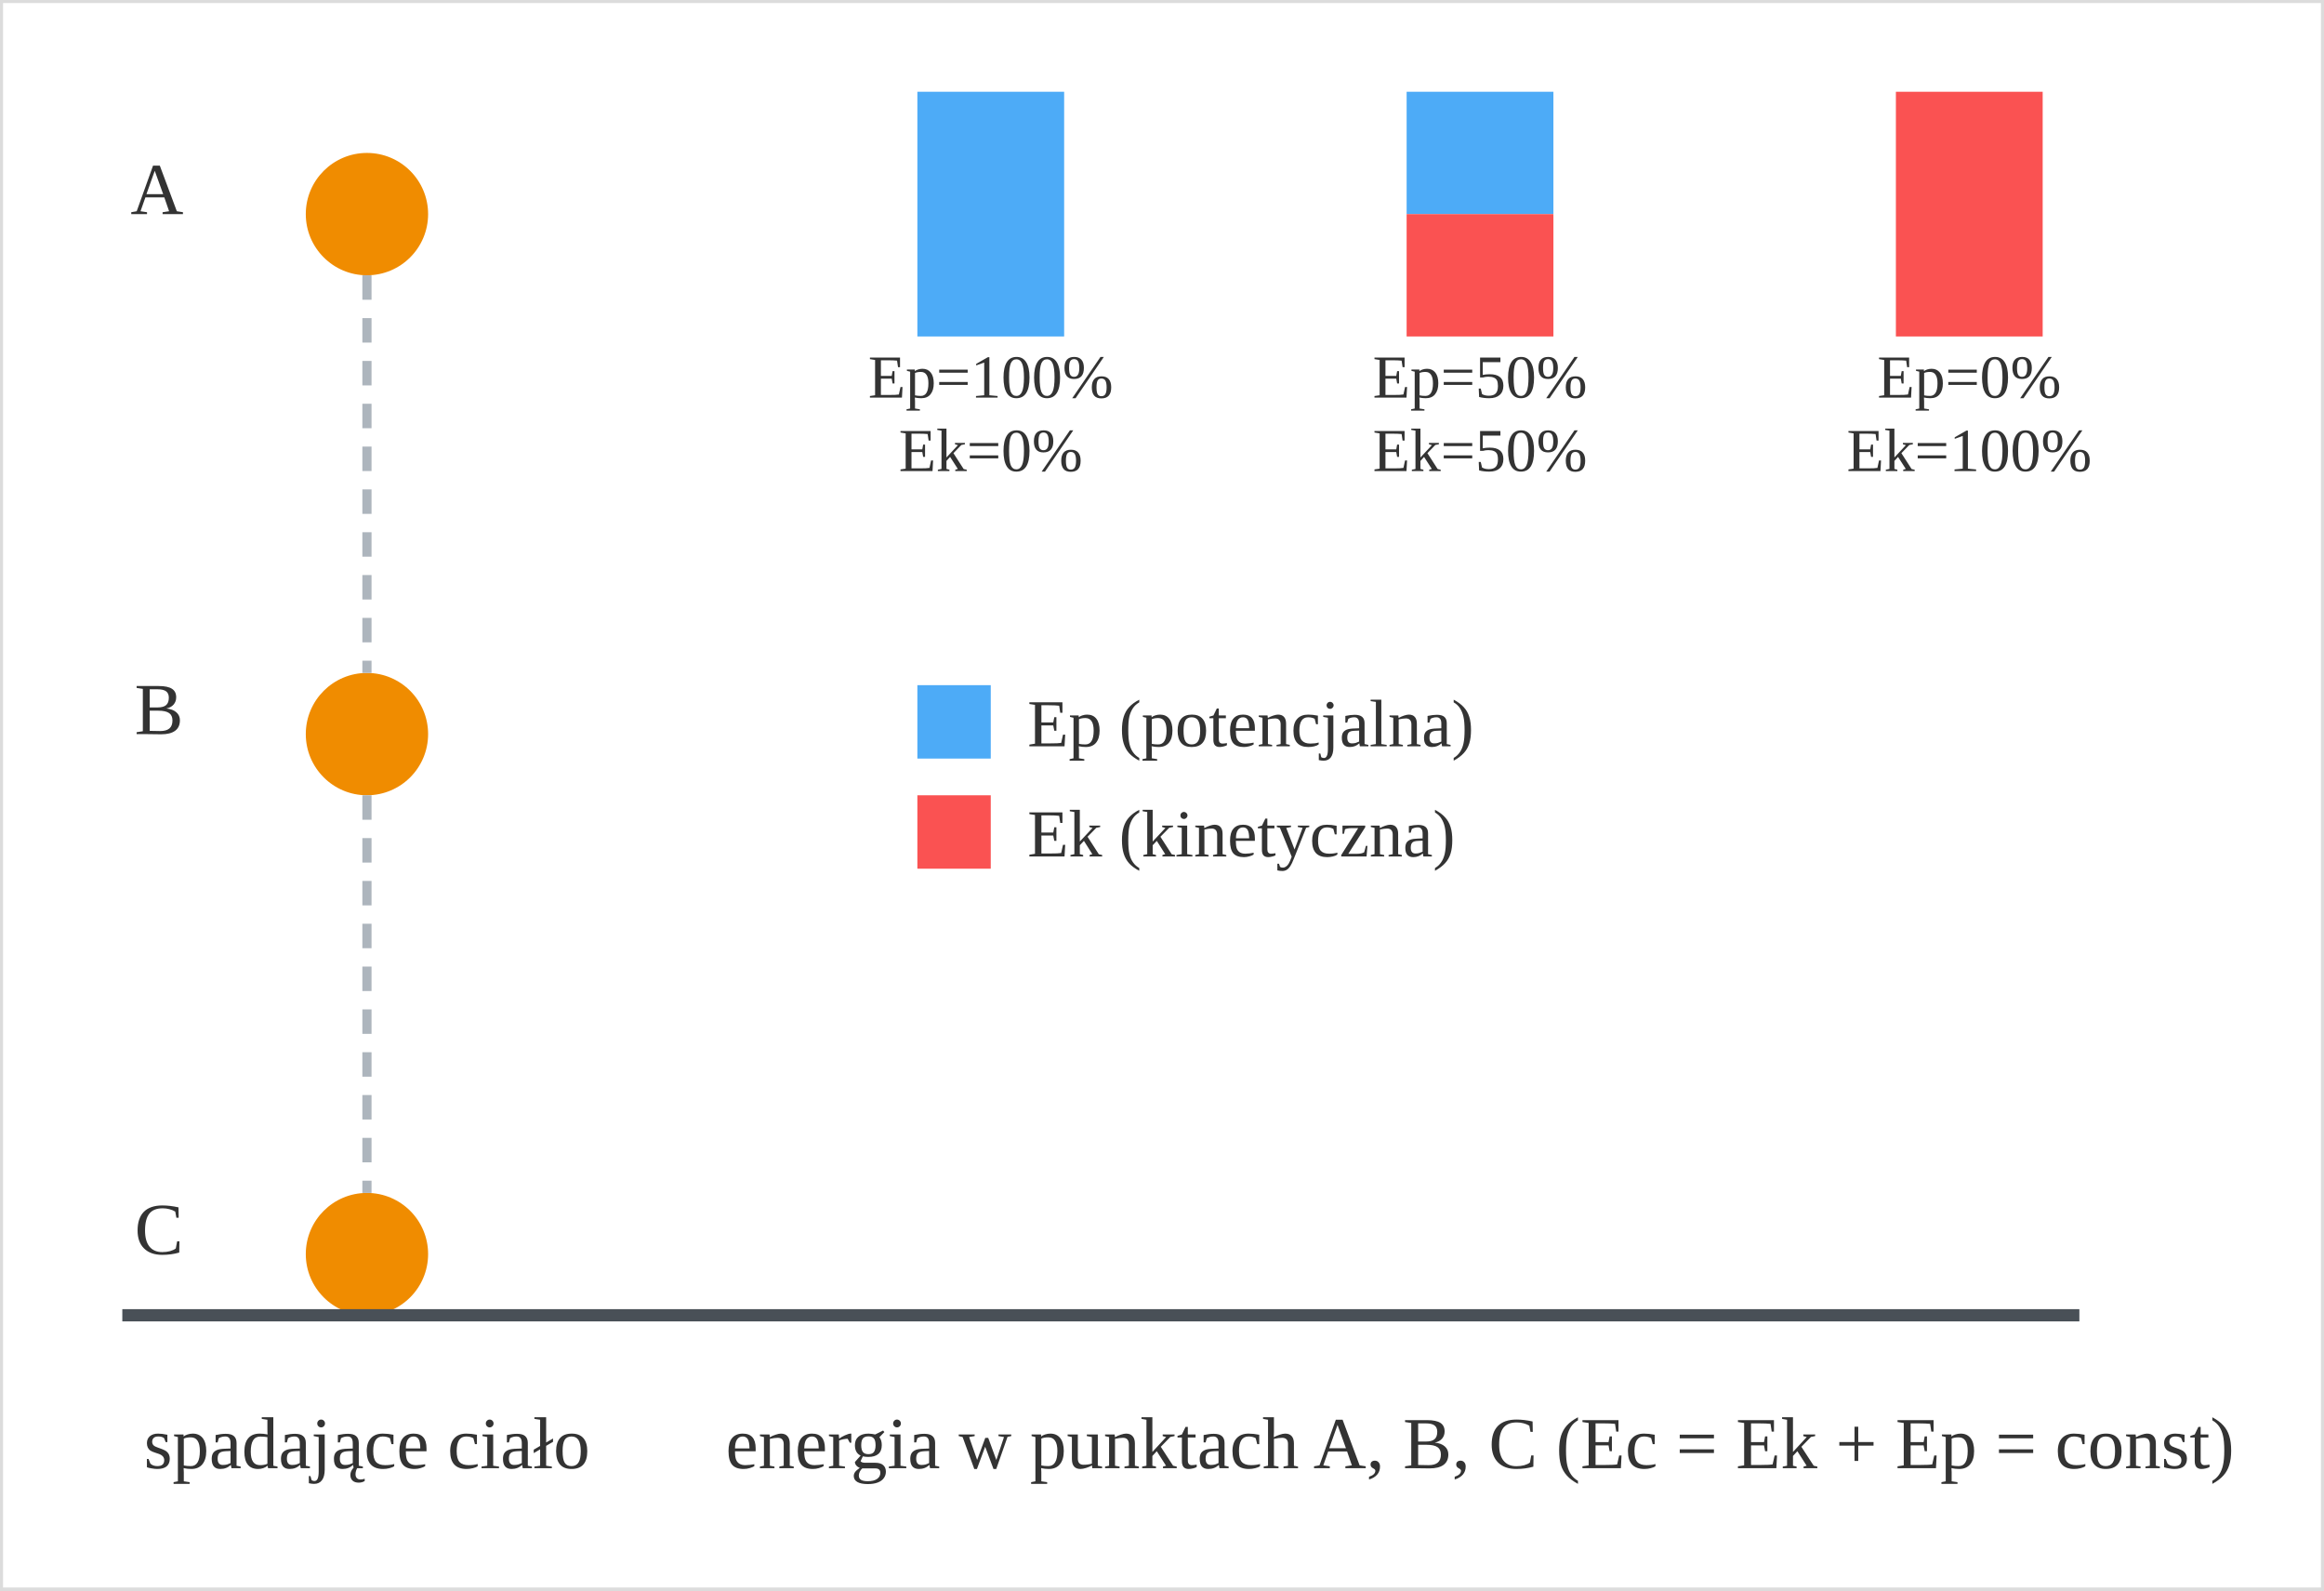
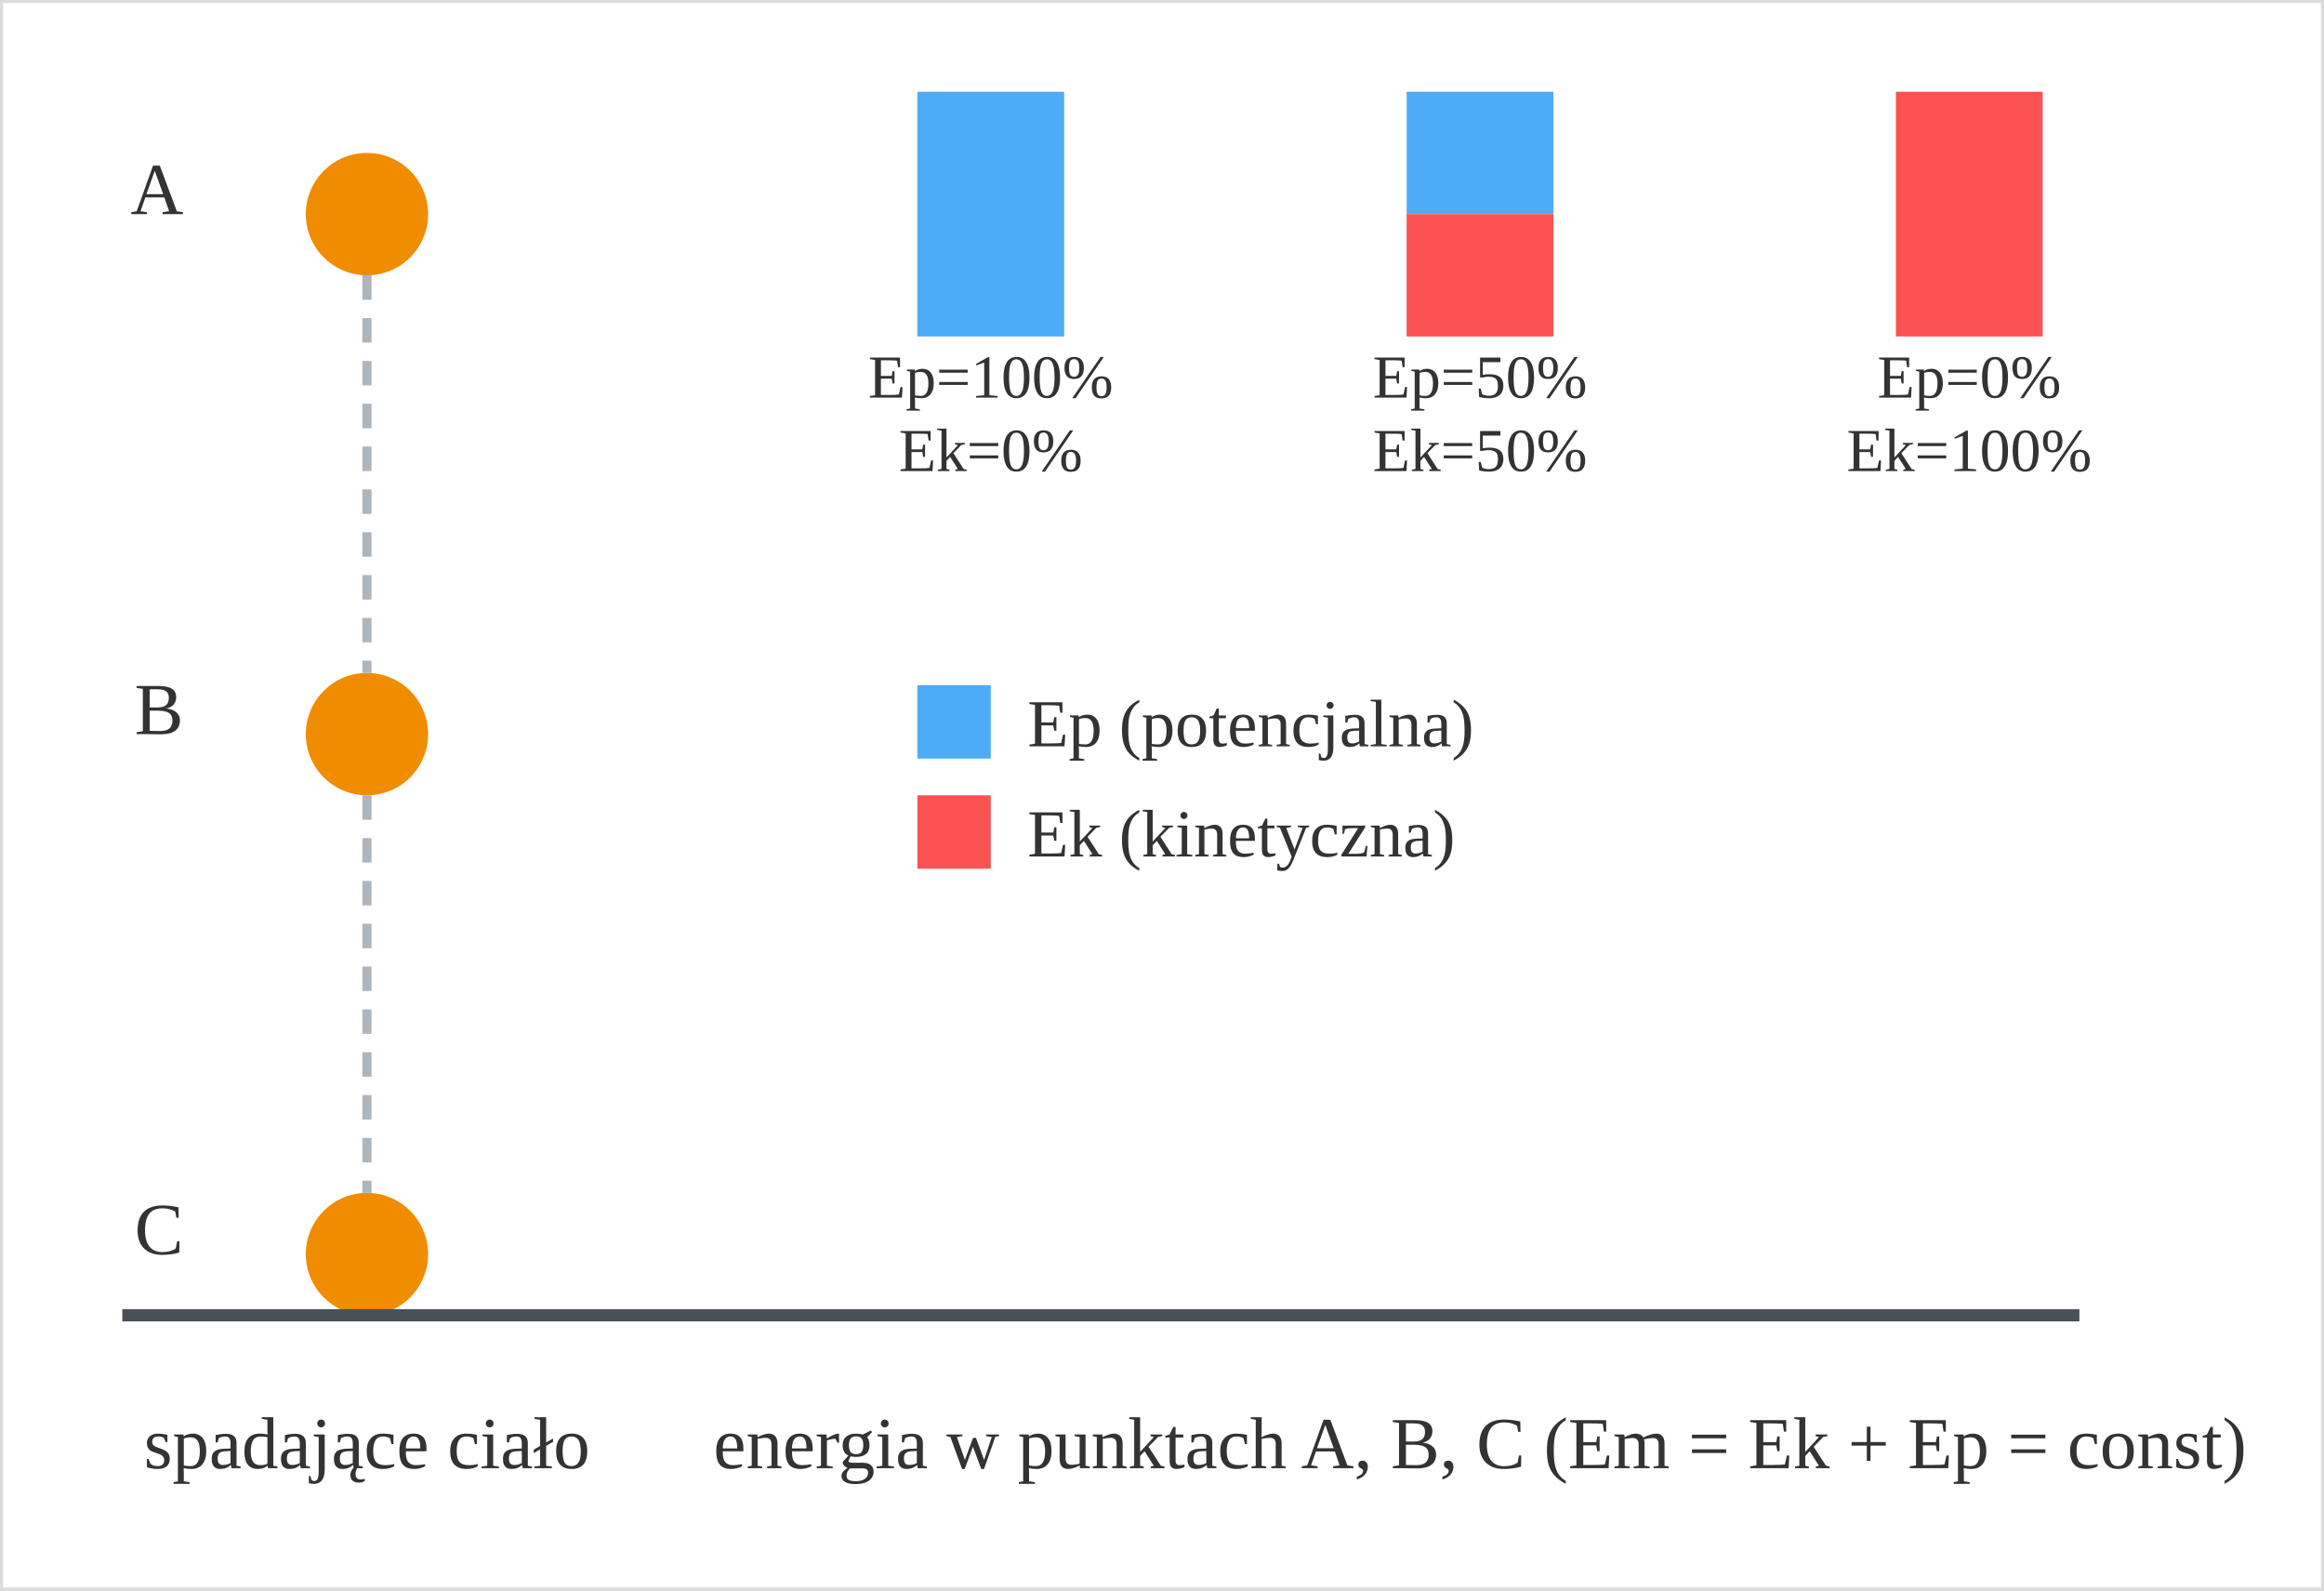
<svg xmlns="http://www.w3.org/2000/svg" viewBox="0 0 380 260" width="100%" style="max-width:480px" role="img" aria-label="Ciało spadające swobodnie z punktu A do C — w każdym punkcie suma energii potencjalnej i kinetycznej jest taka sama, zmienia się tylko ich proporcja">
  <rect x="0" y="0" width="380" height="260" fill="white" stroke="#dcdcdc" />
  <circle cx="60" cy="35" r="10" fill="#f08c00" />
  <circle cx="60" cy="120" r="10" fill="#f08c00" />
  <circle cx="60" cy="205" r="10" fill="#f08c00" />
  <line x1="60" y1="45" x2="60" y2="110" stroke="#adb5bd" stroke-width="1.5" stroke-dasharray="4,3" />
  <line x1="60" y1="130" x2="60" y2="195" stroke="#adb5bd" stroke-width="1.5" stroke-dasharray="4,3" />
  <line x1="20" y1="215" x2="340" y2="215" stroke="#495057" stroke-width="2" />
  <text x="30" y="35" font-size="12" text-anchor="end" fill="#333">A</text>
  <text x="30" y="120" font-size="12" text-anchor="end" fill="#333">B</text>
  <text x="30" y="205" font-size="12" text-anchor="end" fill="#333">C</text>
  <rect x="150" y="15" width="24" height="40" fill="#4dabf7" />
  <rect x="150" y="15" width="24" height="0" fill="#fa5252" />
  <text x="162" y="65" font-size="10" text-anchor="middle" fill="#333">Ep=100%</text>
  <text x="162" y="77" font-size="10" text-anchor="middle" fill="#333">Ek=0%</text>
  <rect x="230" y="15" width="24" height="20" fill="#4dabf7" />
  <rect x="230" y="35" width="24" height="20" fill="#fa5252" />
  <text x="242" y="65" font-size="10" text-anchor="middle" fill="#333">Ep=50%</text>
  <text x="242" y="77" font-size="10" text-anchor="middle" fill="#333">Ek=50%</text>
  <rect x="310" y="55" width="24" height="0" fill="#4dabf7" />
  <rect x="310" y="15" width="24" height="40" fill="#fa5252" />
  <text x="322" y="65" font-size="10" text-anchor="middle" fill="#333">Ep=0%</text>
  <text x="322" y="77" font-size="10" text-anchor="middle" fill="#333">Ek=100%</text>
  <line x1="150" y1="55" x2="174" y2="55" stroke="none" />
  <text x="60" y="240" font-size="12" fill="#333" text-anchor="middle">spadające ciało</text>
-   <text x="242" y="240" font-size="12" fill="#333" text-anchor="middle">energia w punktach A, B, C (Ec = Ek + Ep = const)</text>
+   <text x="242" y="240" font-size="12" fill="#333" text-anchor="middle">energia w punktach A, B, C (Em = Ek + Ep = const)</text>
  <rect x="150" y="112" width="12" height="12" fill="#4dabf7" />
  <text x="168" y="122" font-size="11" fill="#333">Ep (potencjalna)</text>
  <rect x="150" y="130" width="12" height="12" fill="#fa5252" />
  <text x="168" y="140" font-size="11" fill="#333">Ek (kinetyczna)</text>
</svg>
